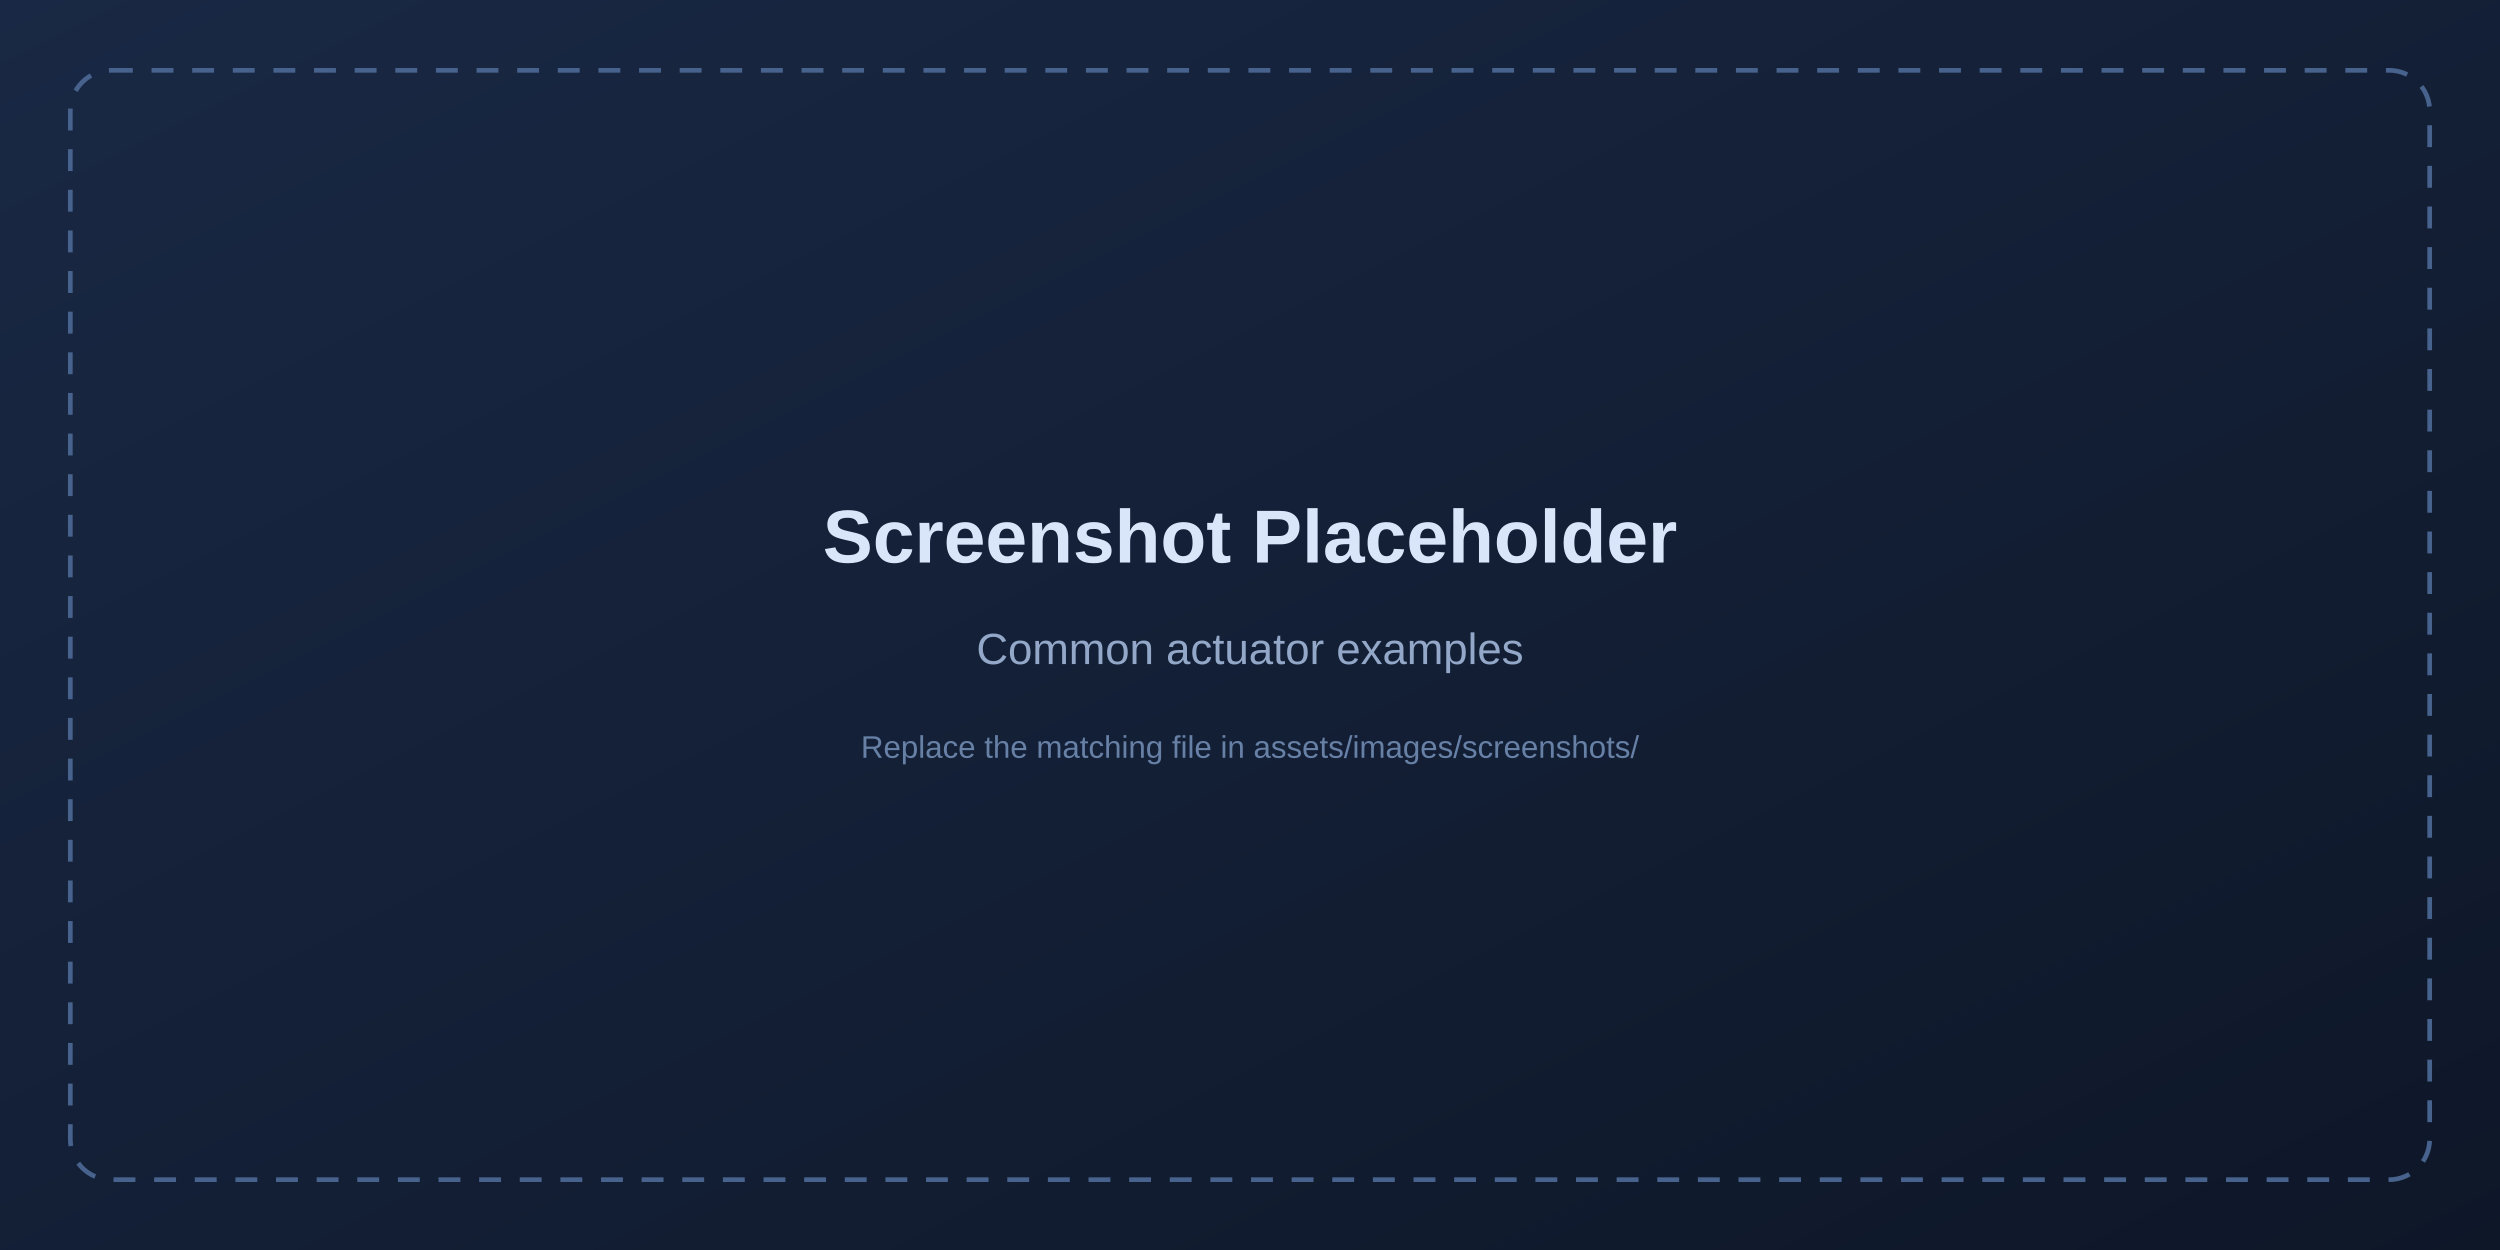
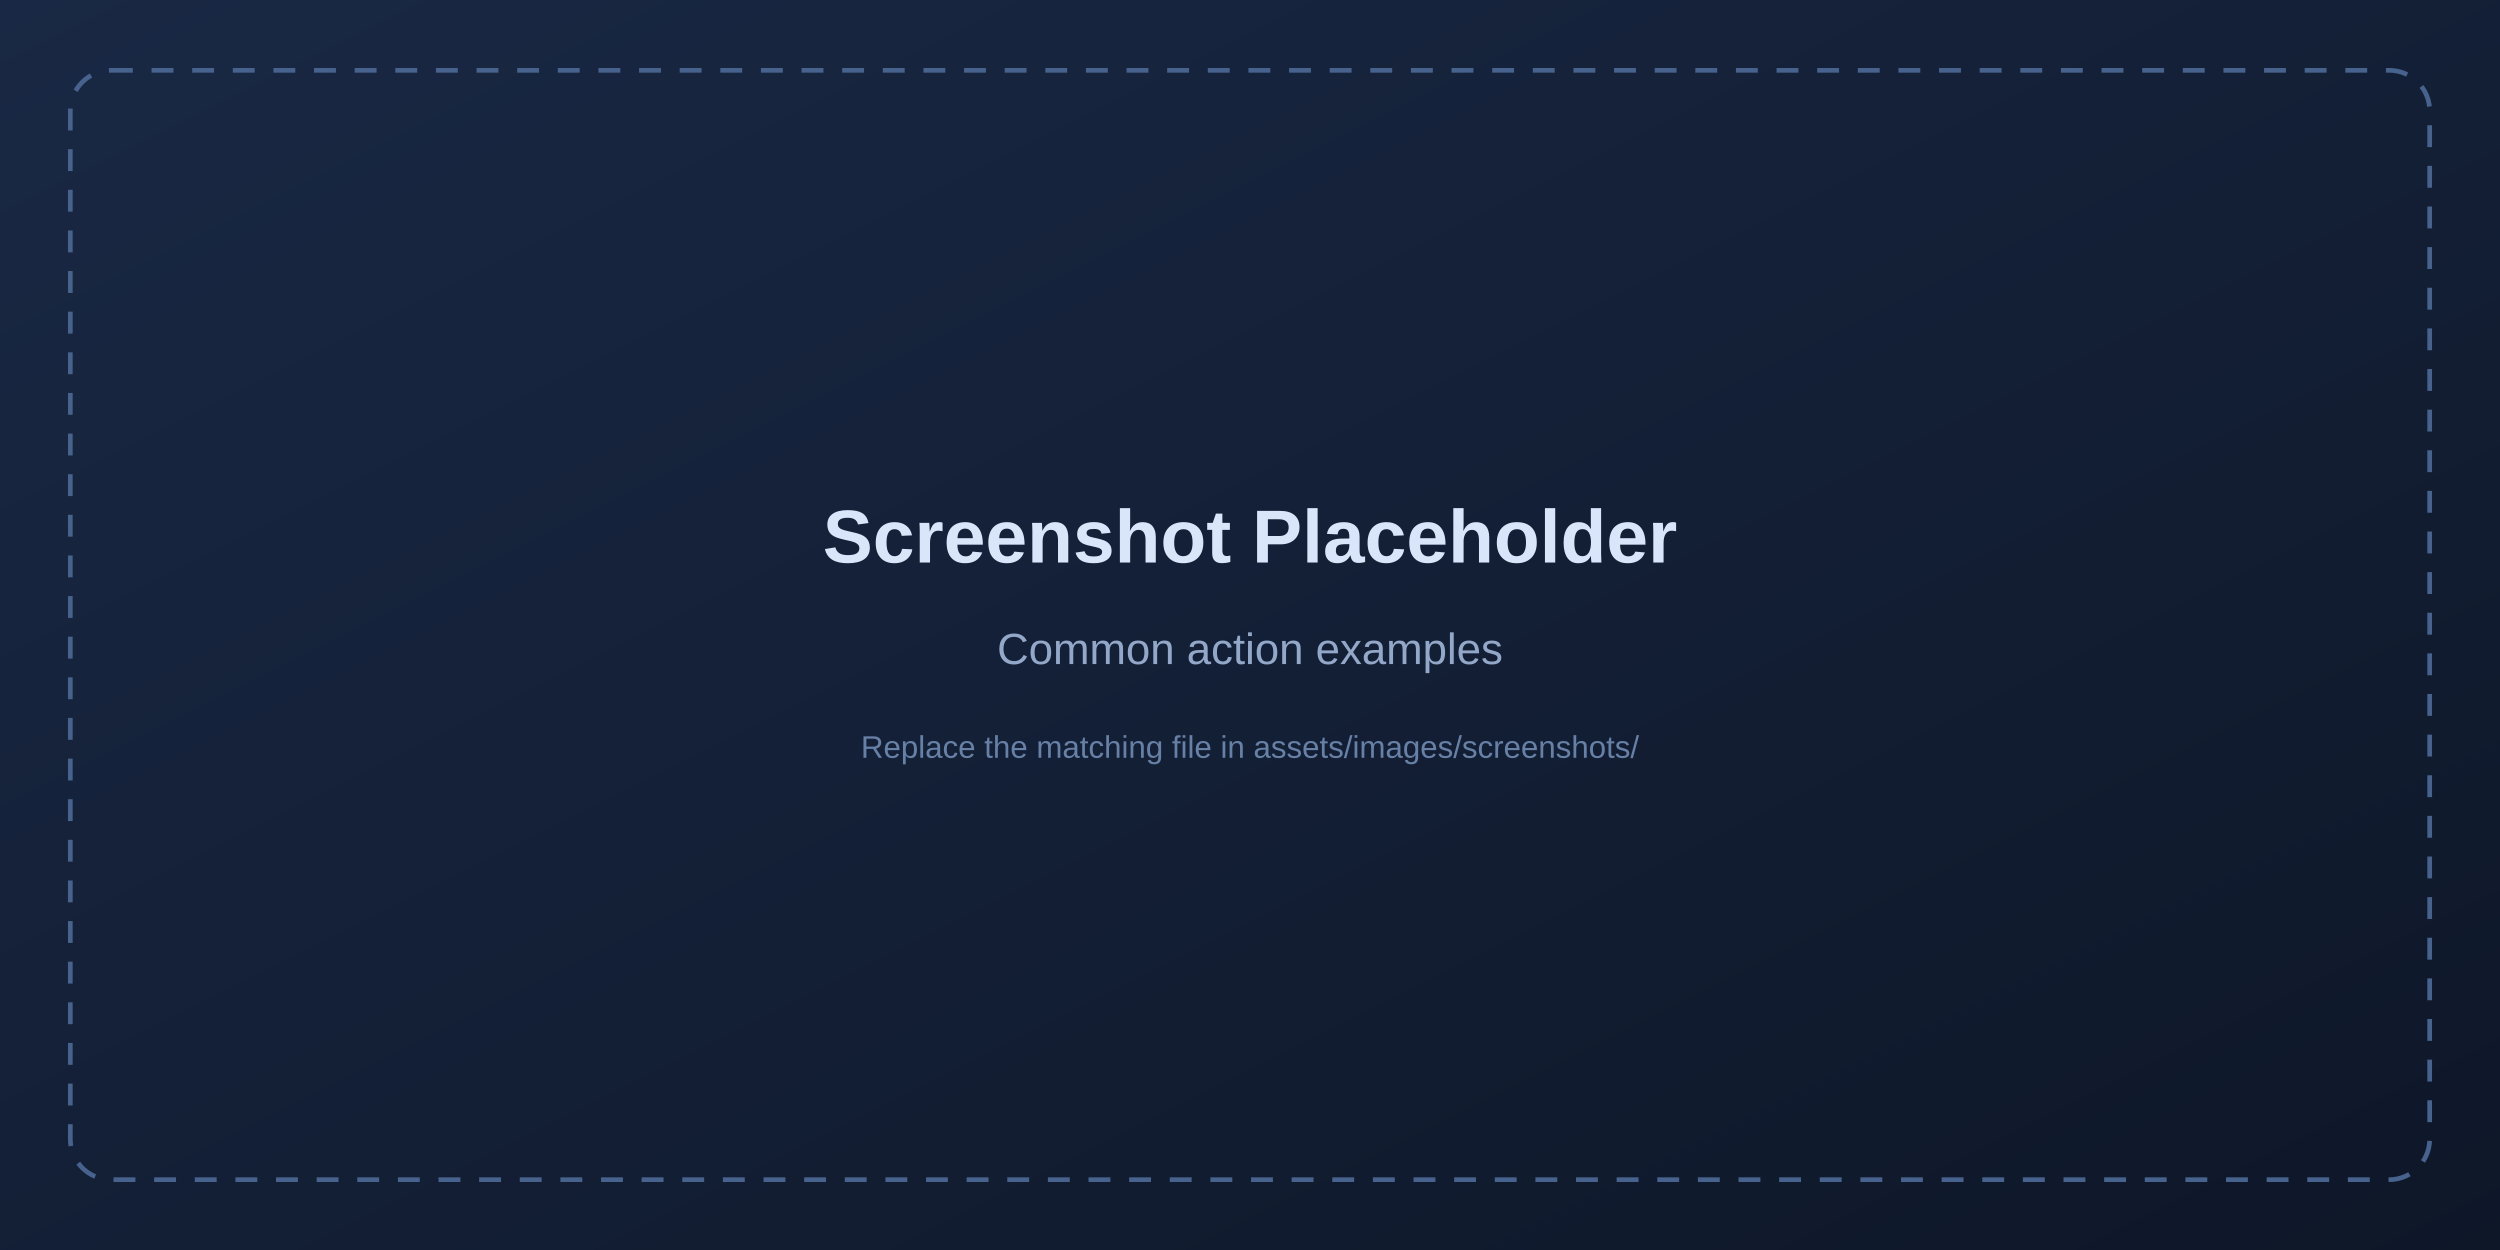
<svg xmlns="http://www.w3.org/2000/svg" width="1600" height="800" viewBox="0 0 1600 800">
  <defs>
    <linearGradient id="g" x1="0" y1="0" x2="1" y2="1">
      <stop stop-color="#192844" />
      <stop offset="1" stop-color="#0e1728" />
    </linearGradient>
  </defs>
  <rect width="1600" height="800" fill="url(#g)" />
  <rect x="45" y="45" width="1510" height="710" rx="26" fill="none" stroke="#47638d" stroke-width="3" stroke-dasharray="14 12" />
  <text x="800" y="360" text-anchor="middle" fill="#d9e6fa" font-family="Arial" font-size="48" font-weight="700">Screenshot Placeholder</text>
-   <text x="800" y="425" text-anchor="middle" fill="#93a8c8" font-family="Arial" font-size="28">Common actuator examples</text>
+   <text x="800" y="425" text-anchor="middle" fill="#93a8c8" font-family="Arial" font-size="28">Common action examples</text>
  <text x="800" y="485" text-anchor="middle" fill="#6780a6" font-family="Arial" font-size="20">Replace the matching file in assets/images/screenshots/</text>
</svg>
